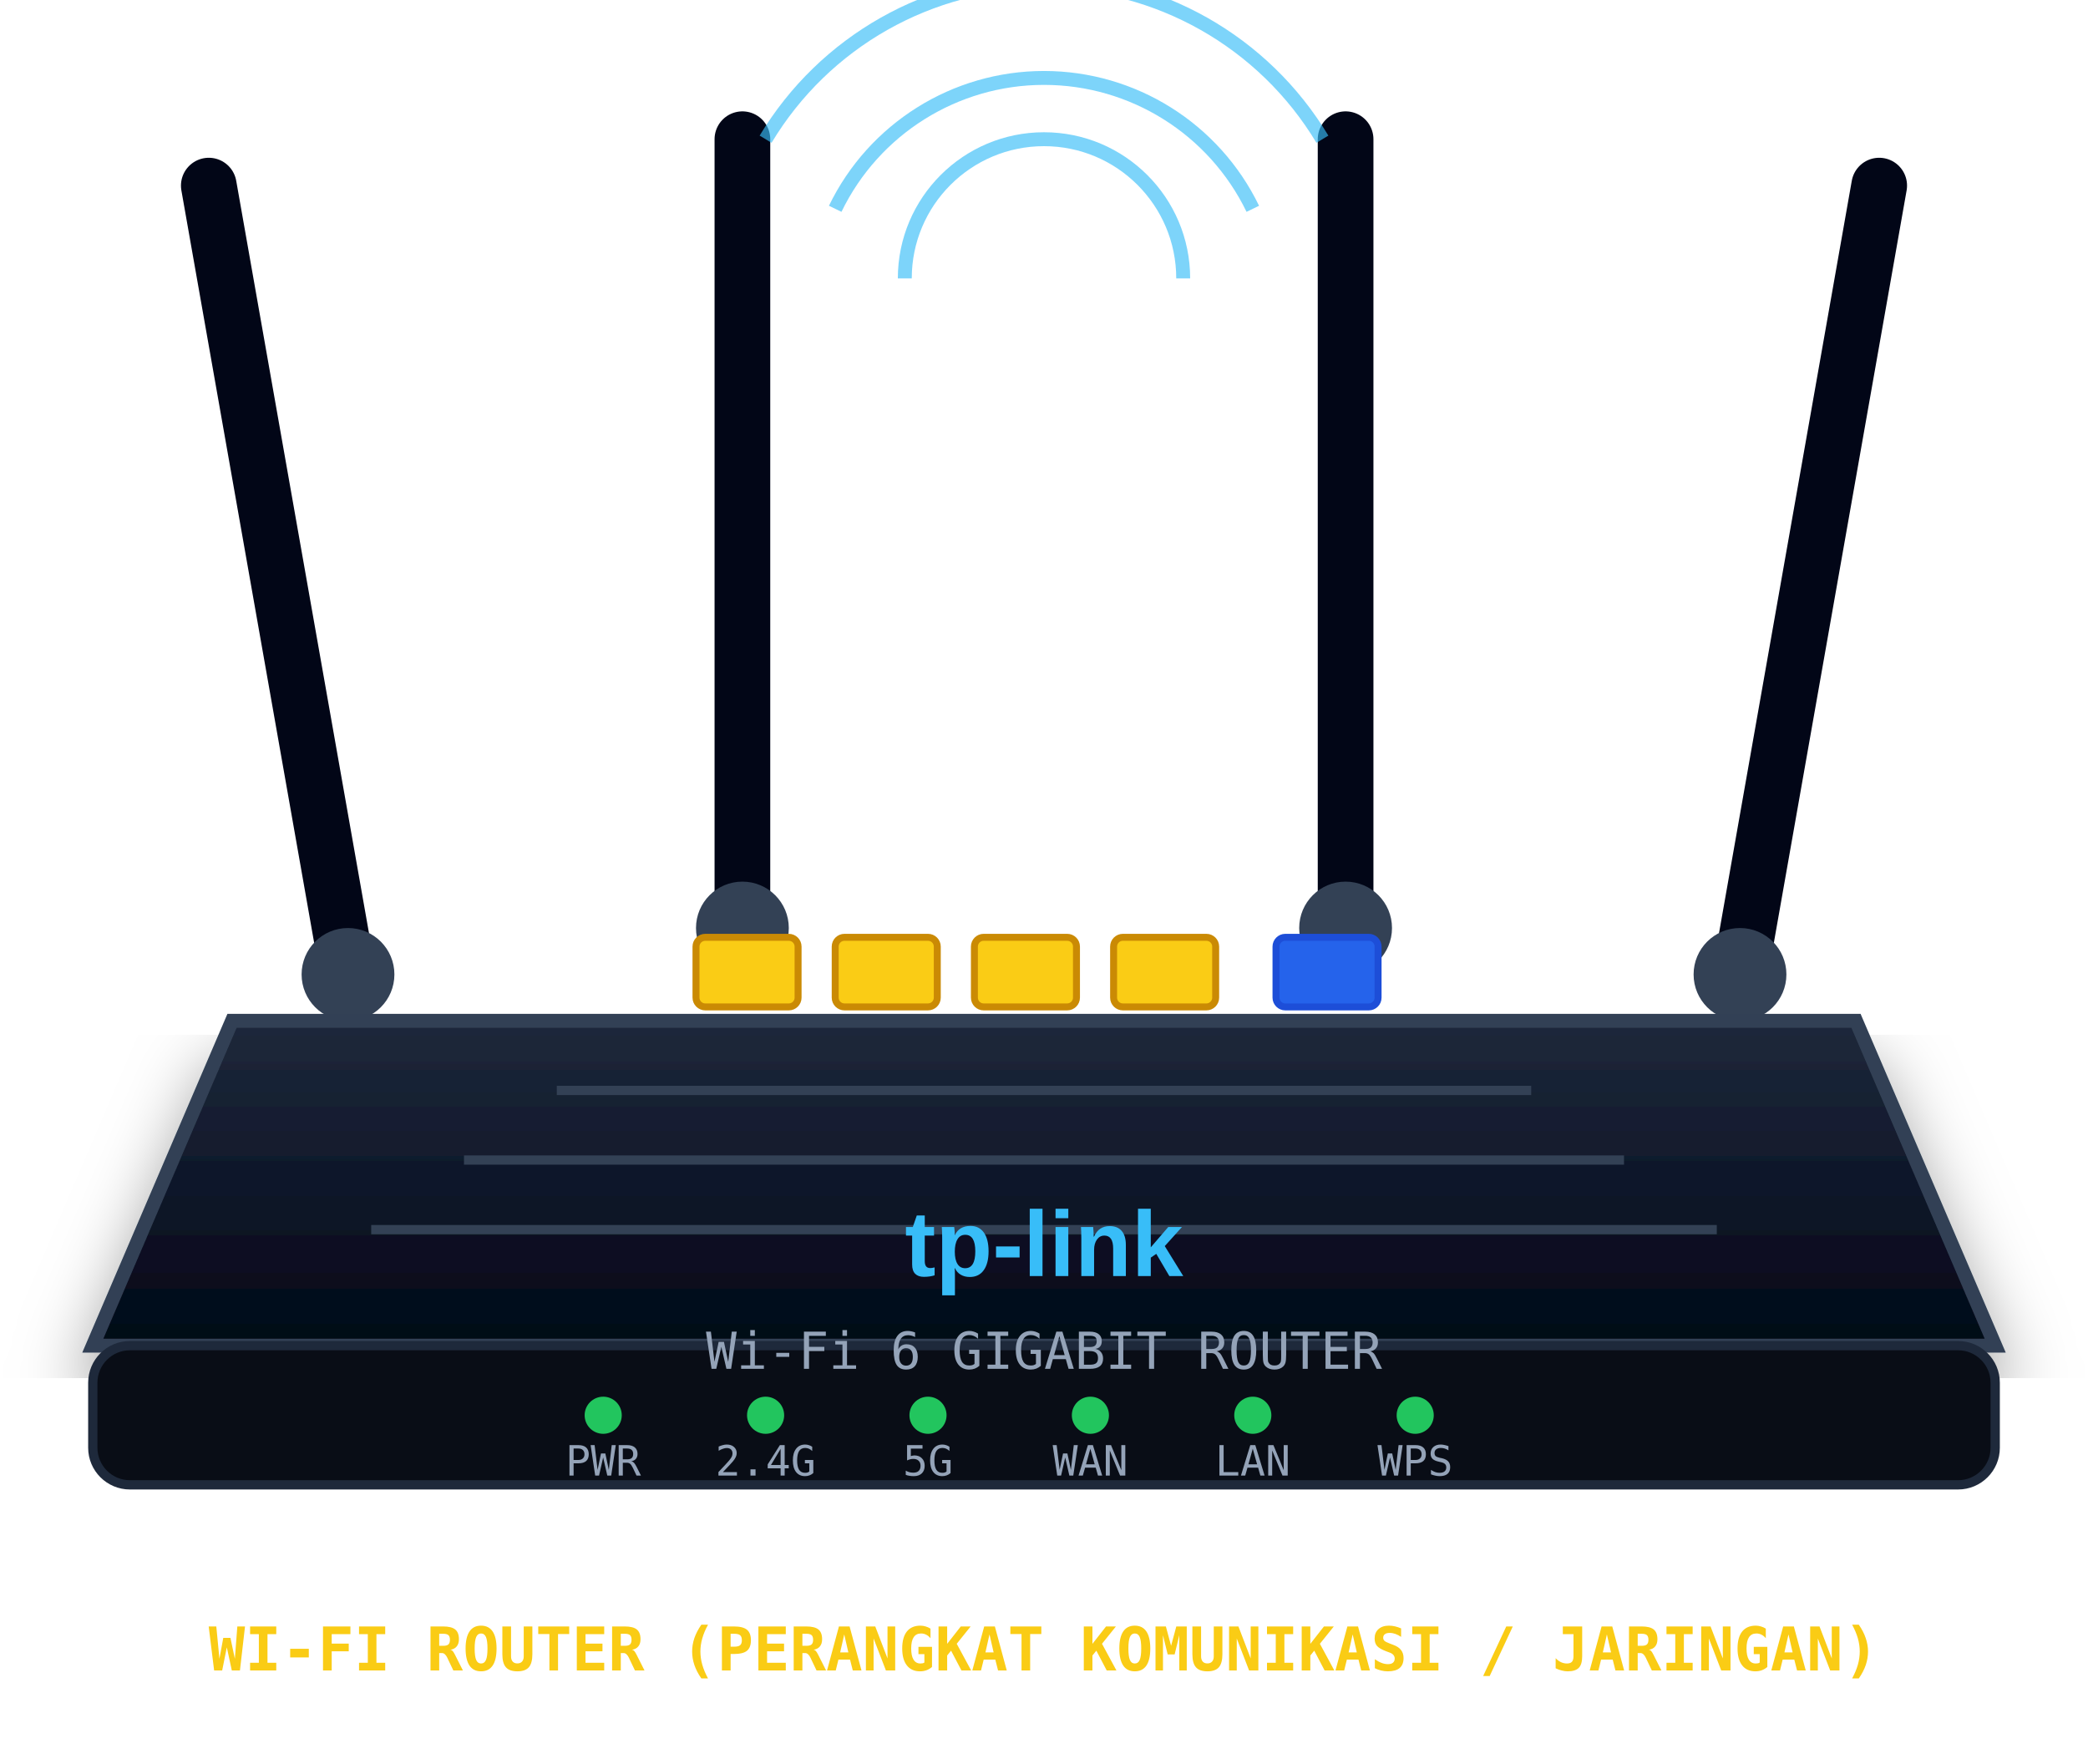
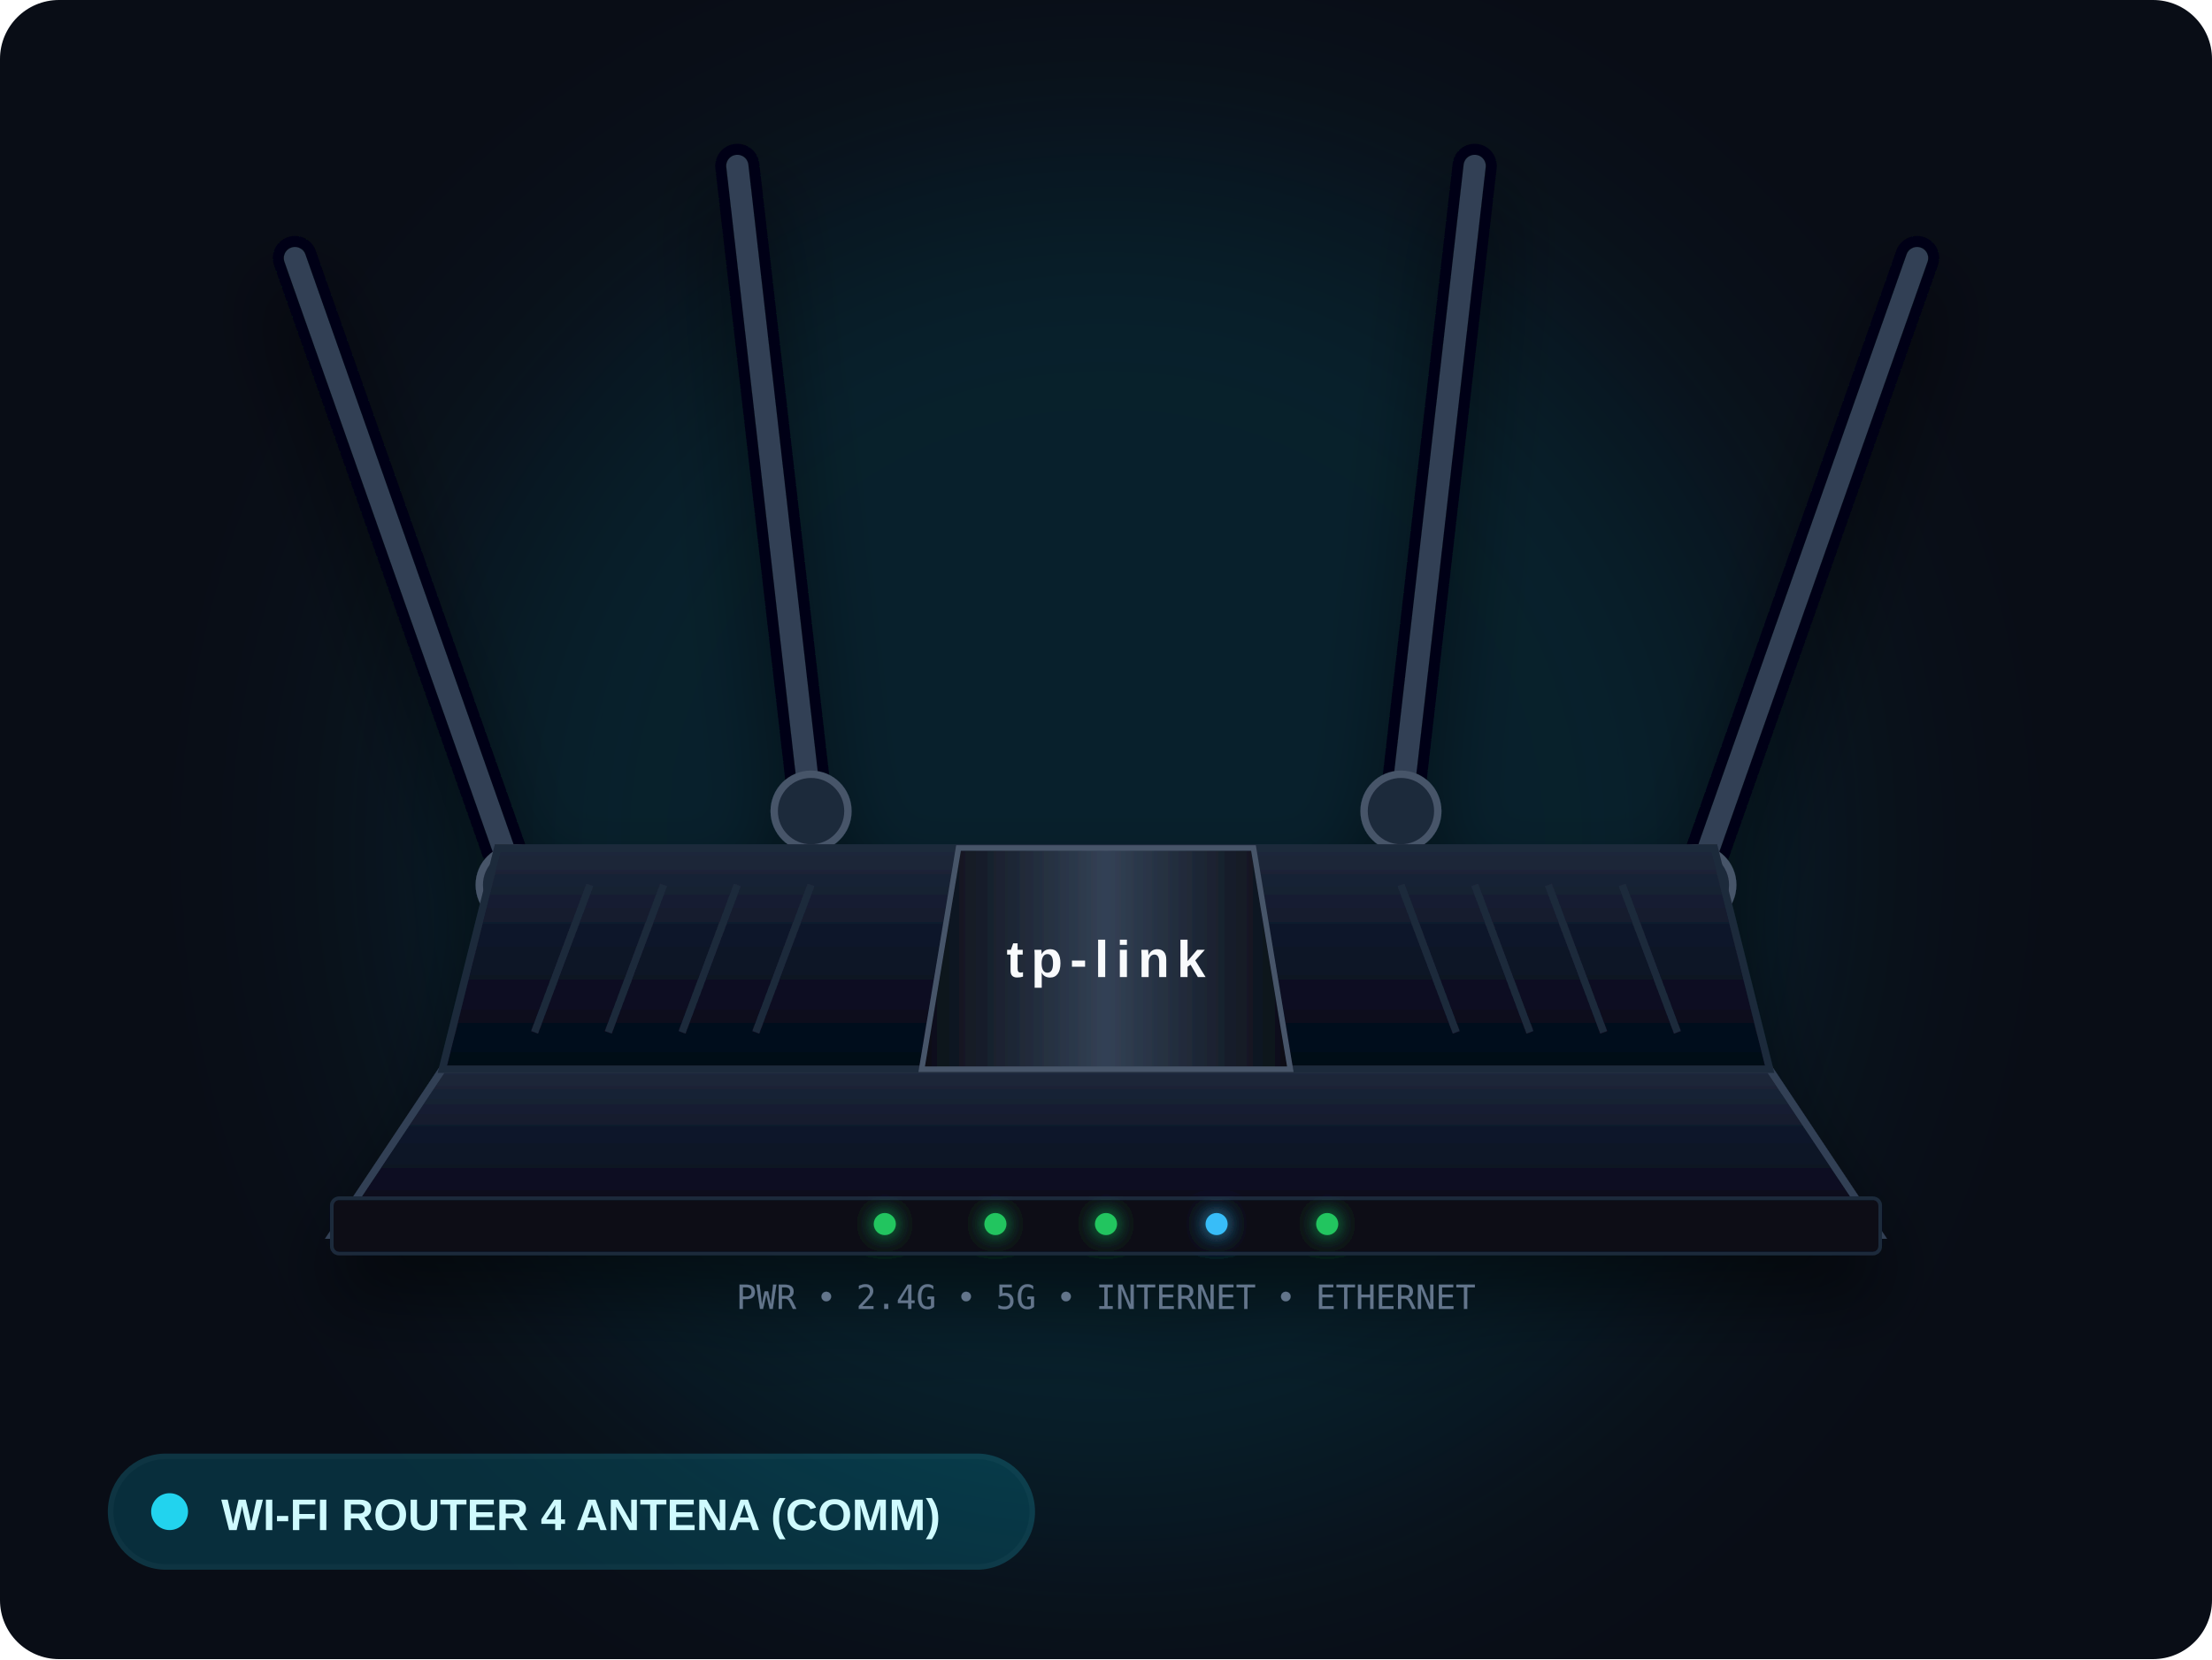
- <svg xmlns="http://www.w3.org/2000/svg" viewBox="0 0 450 380" width="100%" height="100%">
+ <svg xmlns="http://www.w3.org/2000/svg" viewBox="0 0 600 450" width="100%" height="100%">
  <defs>
    <linearGradient id="routerBody" x1="0%" y1="0%" x2="0%" y2="100%">
      <stop offset="0%" stop-color="#1e293b" />
-       <stop offset="50%" stop-color="#0f172a" />
+       <stop offset="40%" stop-color="#0f172a" />
      <stop offset="100%" stop-color="#020617" />
    </linearGradient>
+     <linearGradient id="pianoBlack" x1="0%" y1="0%" x2="100%" y2="0%">
+       <stop offset="0%" stop-color="#090d16" />
+       <stop offset="50%" stop-color="#334155" />
+       <stop offset="100%" stop-color="#090d16" />
+     </linearGradient>
    <filter id="routerShadow" x="-10%" y="-10%" width="120%" height="120%">
-       <feDropShadow dx="0" dy="10" stdDeviation="8" flood-color="#000" flood-opacity="0.5" />
+       <feDropShadow dx="0" dy="12" stdDeviation="10" flood-color="#000" flood-opacity="0.5" />
    </filter>
  </defs>
-   <line x1="75" y1="210" x2="45" y2="40" stroke="#020617" stroke-width="12" stroke-linecap="round" />
-   <circle cx="75" cy="210" r="10" fill="#334155" />
-   <line x1="160" y1="200" x2="160" y2="30" stroke="#020617" stroke-width="12" stroke-linecap="round" />
-   <circle cx="160" cy="200" r="10" fill="#334155" />
-   <line x1="290" y1="200" x2="290" y2="30" stroke="#020617" stroke-width="12" stroke-linecap="round" />
-   <circle cx="290" cy="200" r="10" fill="#334155" />
-   <line x1="375" y1="210" x2="405" y2="40" stroke="#020617" stroke-width="12" stroke-linecap="round" />
-   <circle cx="375" cy="210" r="10" fill="#334155" />
-   <g stroke="#38bdf8" stroke-width="3" fill="none" opacity="0.65">
-     <path d="M 195,60 A 30,30 0 0,1 255,60" />
-     <path d="M 180,45 A 50,50 0 0,1 270,45" />
-     <path d="M 165,30 A 70,70 0 0,1 285,30" />
+   <rect width="600" height="450" rx="16" fill="#090d16" />
+   <circle cx="300" cy="230" r="190" fill="#06b6d4" opacity="0.12" filter="blur(35px)" />
+   <g filter="url(#routerShadow)">
+     <line x1="140" y1="240" x2="80" y2="70" stroke="#020617" stroke-width="12" stroke-linecap="round" />
+     <line x1="140" y1="240" x2="80" y2="70" stroke="#334155" stroke-width="6" stroke-linecap="round" />
+     <circle cx="140" cy="240" r="10" fill="#1e293b" stroke="#475569" stroke-width="2" />
+     <line x1="220" y1="220" x2="200" y2="45" stroke="#020617" stroke-width="12" stroke-linecap="round" />
+     <line x1="220" y1="220" x2="200" y2="45" stroke="#334155" stroke-width="6" stroke-linecap="round" />
+     <circle cx="220" cy="220" r="10" fill="#1e293b" stroke="#475569" stroke-width="2" />
+     <line x1="380" y1="220" x2="400" y2="45" stroke="#020617" stroke-width="12" stroke-linecap="round" />
+     <line x1="380" y1="220" x2="400" y2="45" stroke="#334155" stroke-width="6" stroke-linecap="round" />
+     <circle cx="380" cy="220" r="10" fill="#1e293b" stroke="#475569" stroke-width="2" />
+     <line x1="460" y1="240" x2="520" y2="70" stroke="#020617" stroke-width="12" stroke-linecap="round" />
+     <line x1="460" y1="240" x2="520" y2="70" stroke="#334155" stroke-width="6" stroke-linecap="round" />
+     <circle cx="460" cy="240" r="10" fill="#1e293b" stroke="#475569" stroke-width="2" />
+     <polygon points="120,290 480,290 510,335 90,335" fill="url(#routerBody)" stroke="#334155" stroke-width="2" />
+     <polygon points="135,230 465,230 480,290 120,290" fill="url(#routerBody)" stroke="#1e293b" stroke-width="2" />
+     <g stroke="#1e293b" stroke-width="2">
+       <line x1="160" y1="240" x2="145" y2="280" />
+       <line x1="180" y1="240" x2="165" y2="280" />
+       <line x1="200" y1="240" x2="185" y2="280" />
+       <line x1="220" y1="240" x2="205" y2="280" />
+       <line x1="380" y1="240" x2="395" y2="280" />
+       <line x1="400" y1="240" x2="415" y2="280" />
+       <line x1="420" y1="240" x2="435" y2="280" />
+       <line x1="440" y1="240" x2="455" y2="280" />
+     </g>
+     <polygon points="260,230 340,230 350,290 250,290" fill="url(#pianoBlack)" stroke="#475569" stroke-width="1.5" />
+     <text x="300" y="265" font-family="Arial, sans-serif" font-weight="900" font-size="14" fill="#f8fafc" text-anchor="middle" letter-spacing="2">tp-link</text>
+     <rect x="90" y="325" width="420" height="15" fill="#090d16" rx="2" stroke="#1e293b" stroke-width="1" />
+     <circle cx="240" cy="332" r="3" fill="#22c55e" filter="drop-shadow(0 0 3px #22c55e)" />
+     <circle cx="270" cy="332" r="3" fill="#22c55e" filter="drop-shadow(0 0 3px #22c55e)" />
+     <circle cx="300" cy="332" r="3" fill="#22c55e" filter="drop-shadow(0 0 3px #22c55e)" />
+     <circle cx="330" cy="332" r="3" fill="#38bdf8" filter="drop-shadow(0 0 3px #38bdf8)" />
+     <circle cx="360" cy="332" r="3" fill="#22c55e" filter="drop-shadow(0 0 3px #22c55e)" />
+     <text x="300" y="355" font-family="'Consolas', monospace" font-size="9" fill="#64748b" text-anchor="middle">PWR • 2.4G • 5G • INTERNET • ETHERNET</text>
  </g>
-   <polygon points="50,220 400,220 430,290 20,290" fill="url(#routerBody)" stroke="#334155" stroke-width="3" filter="url(#routerShadow)" />
-   <rect x="20" y="290" width="410" height="30" rx="8" fill="#090d16" stroke="#1e293b" stroke-width="2" />
-   <g stroke="#334155" stroke-width="2">
-     <line x1="120" y1="235" x2="330" y2="235" />
-     <line x1="100" y1="250" x2="350" y2="250" />
-     <line x1="80" y1="265" x2="370" y2="265" />
+   <g transform="translate(30, 395)">
+     <rect width="250" height="30" rx="15" fill="#06b6d4" opacity="0.2" stroke="#22d3ee" stroke-width="1.5" />
+     <circle cx="16" cy="15" r="5" fill="#22d3ee" />
+     <text x="30" y="20" font-family="Arial, sans-serif" font-weight="bold" font-size="12" fill="#cffafe">WI-FI ROUTER 4 ANTENA (COMM)</text>
  </g>
-   <text x="225" y="275" font-family="Arial, sans-serif" font-weight="900" font-size="20" fill="#38bdf8" text-anchor="middle">tp-link</text>
-   <text x="225" y="295" font-family="'Consolas', monospace" font-size="11" fill="#94a3b8" text-anchor="middle">Wi-Fi 6 GIGABIT ROUTER</text>
-   <g fill="#22c55e">
-     <circle cx="130" cy="305" r="4" />
-     <circle cx="165" cy="305" r="4" />
-     <circle cx="200" cy="305" r="4" />
-     <circle cx="235" cy="305" r="4" />
-     <circle cx="270" cy="305" r="4" />
-     <circle cx="305" cy="305" r="4" />
-   </g>
-   <g fill="#94a3b8" font-family="'Consolas', monospace" font-size="9" text-anchor="middle">
-     <text x="130" y="318">PWR</text>
-     <text x="165" y="318">2.4G</text>
-     <text x="200" y="318">5G</text>
-     <text x="235" y="318">WAN</text>
-     <text x="270" y="318">LAN</text>
-     <text x="305" y="318">WPS</text>
-   </g>
-   <g fill="#facc15" stroke="#ca8a04" stroke-width="1.5">
-     <rect x="150" y="202" width="22" height="15" rx="2" />
-     <rect x="180" y="202" width="22" height="15" rx="2" />
-     <rect x="210" y="202" width="22" height="15" rx="2" />
-     <rect x="240" y="202" width="22" height="15" rx="2" />
-   </g>
-   <rect x="275" y="202" width="22" height="15" rx="2" fill="#2563eb" stroke="#1d4ed8" stroke-width="1.5" />
-   <text x="225" y="360" font-family="'Consolas', monospace" font-weight="bold" font-size="13" fill="#facc15" text-anchor="middle">WI-FI ROUTER (PERANGKAT KOMUNIKASI / JARINGAN)</text>
</svg>
